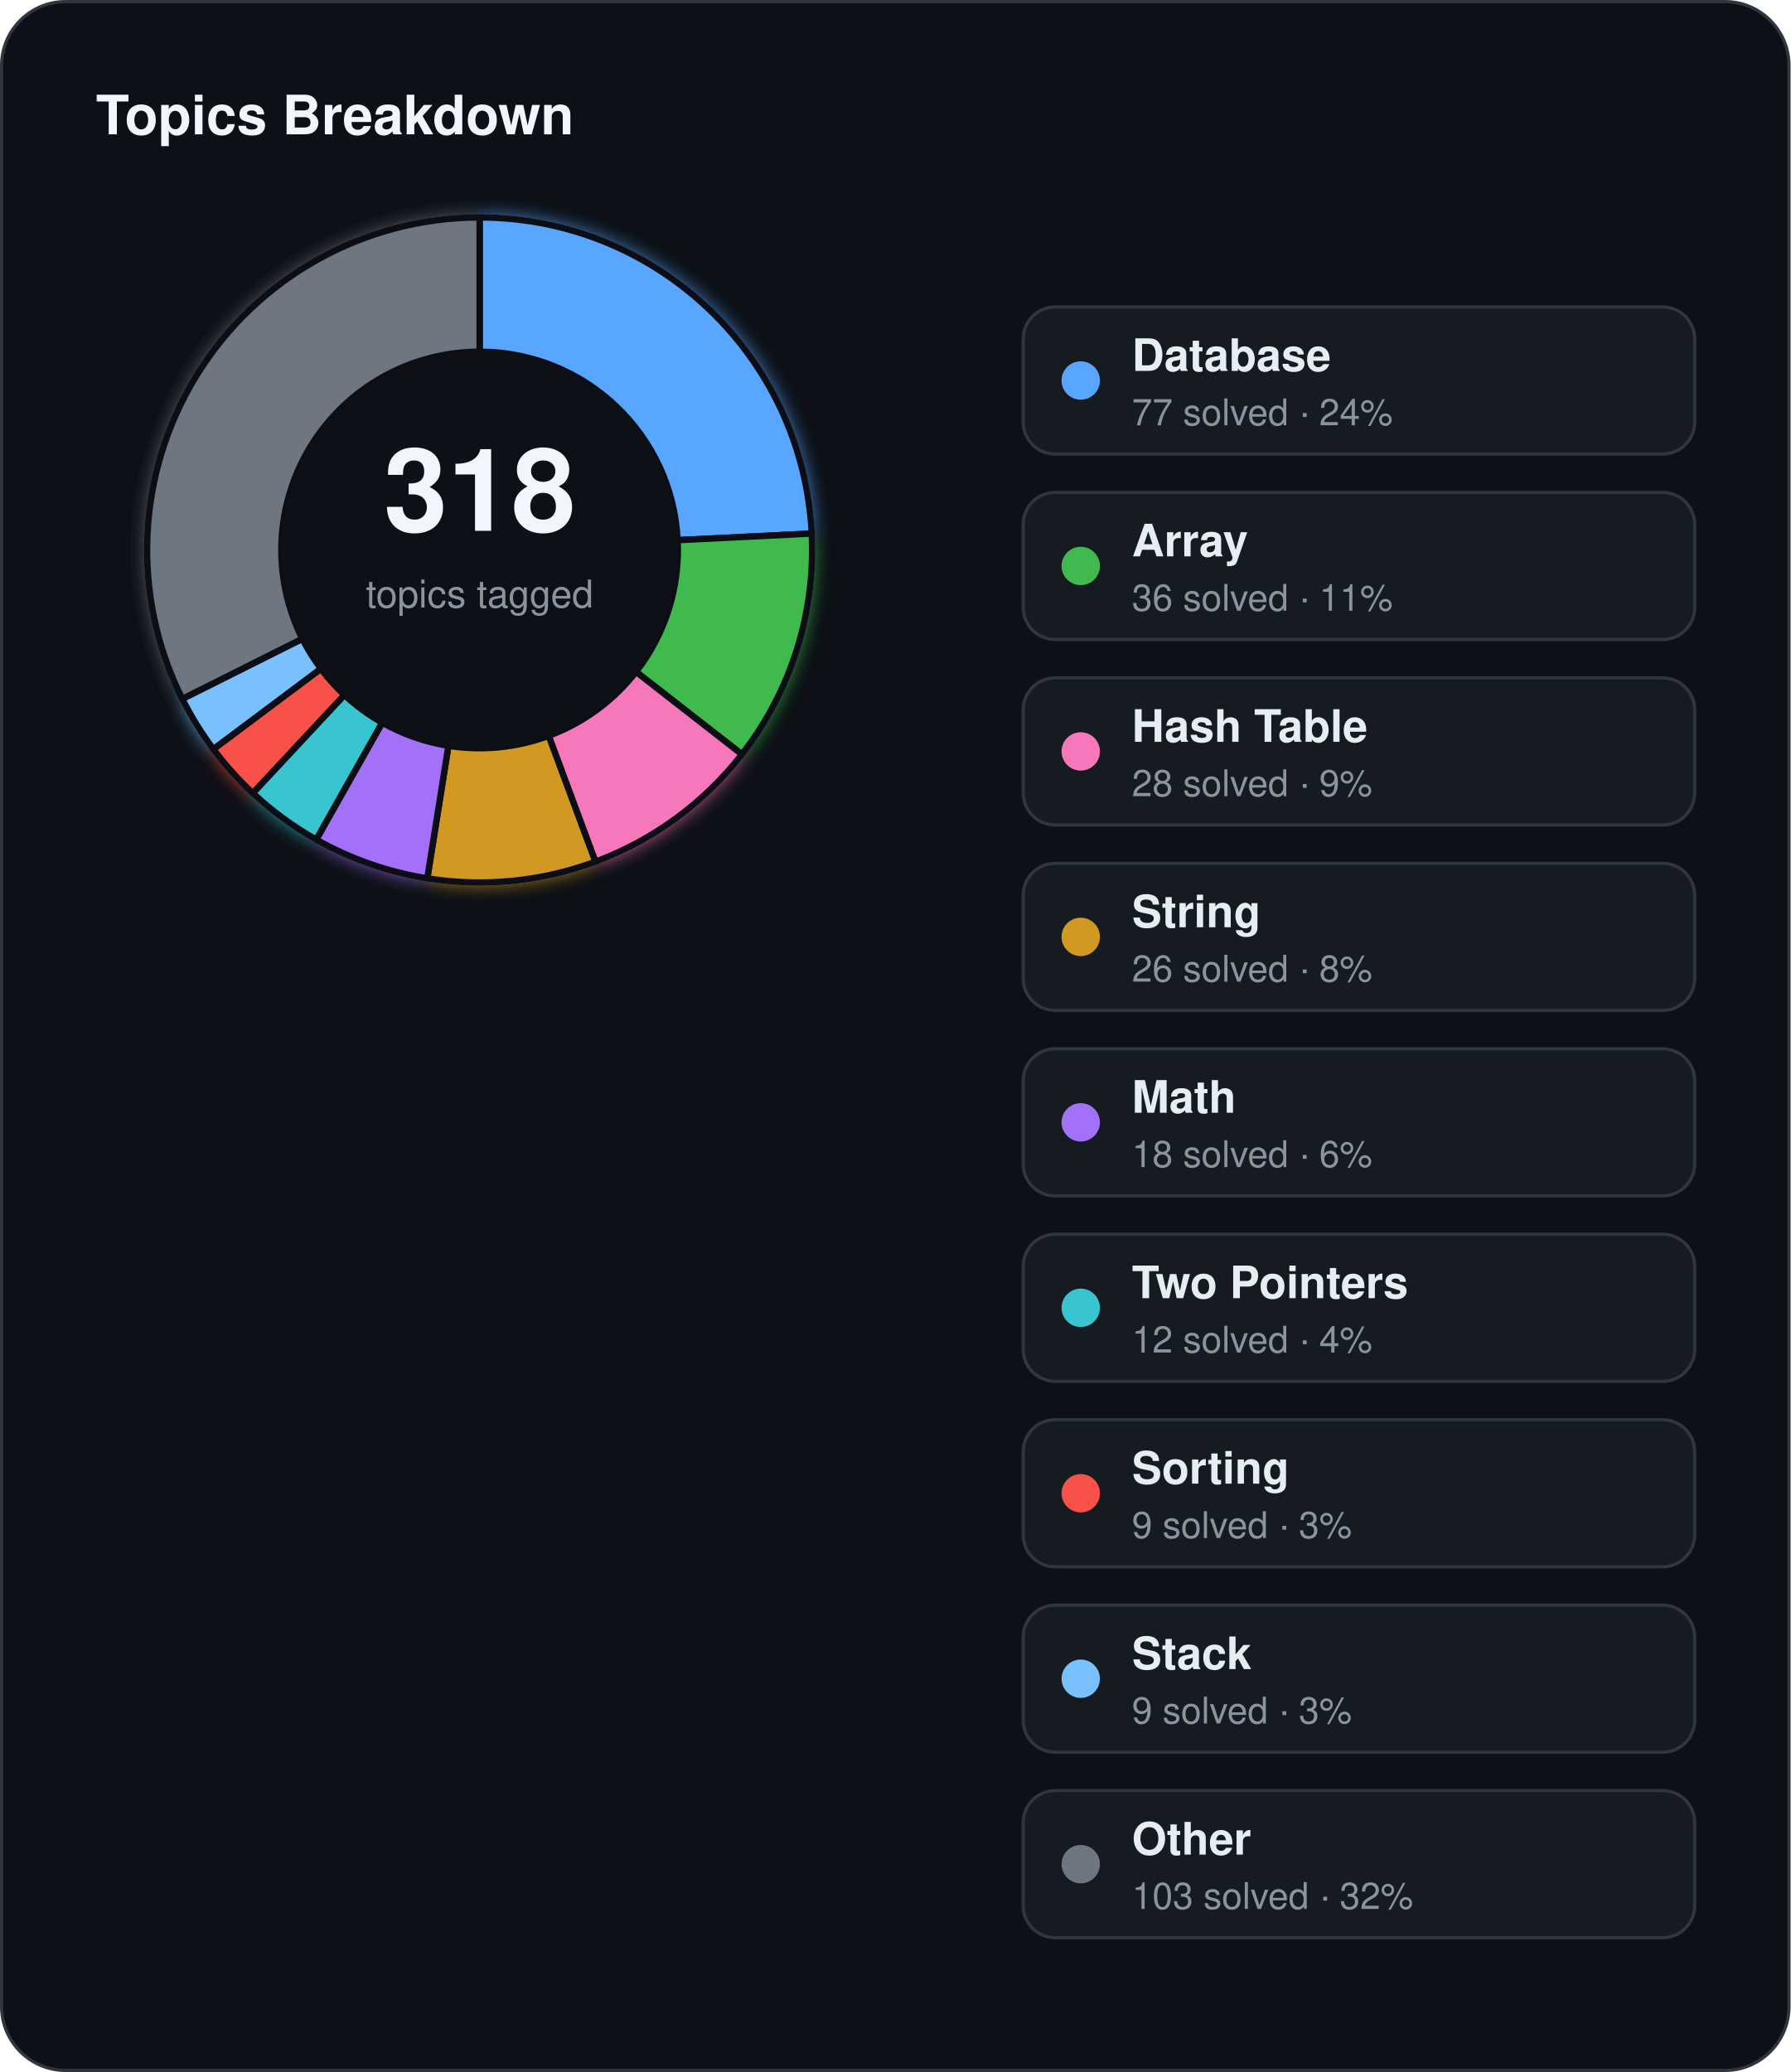
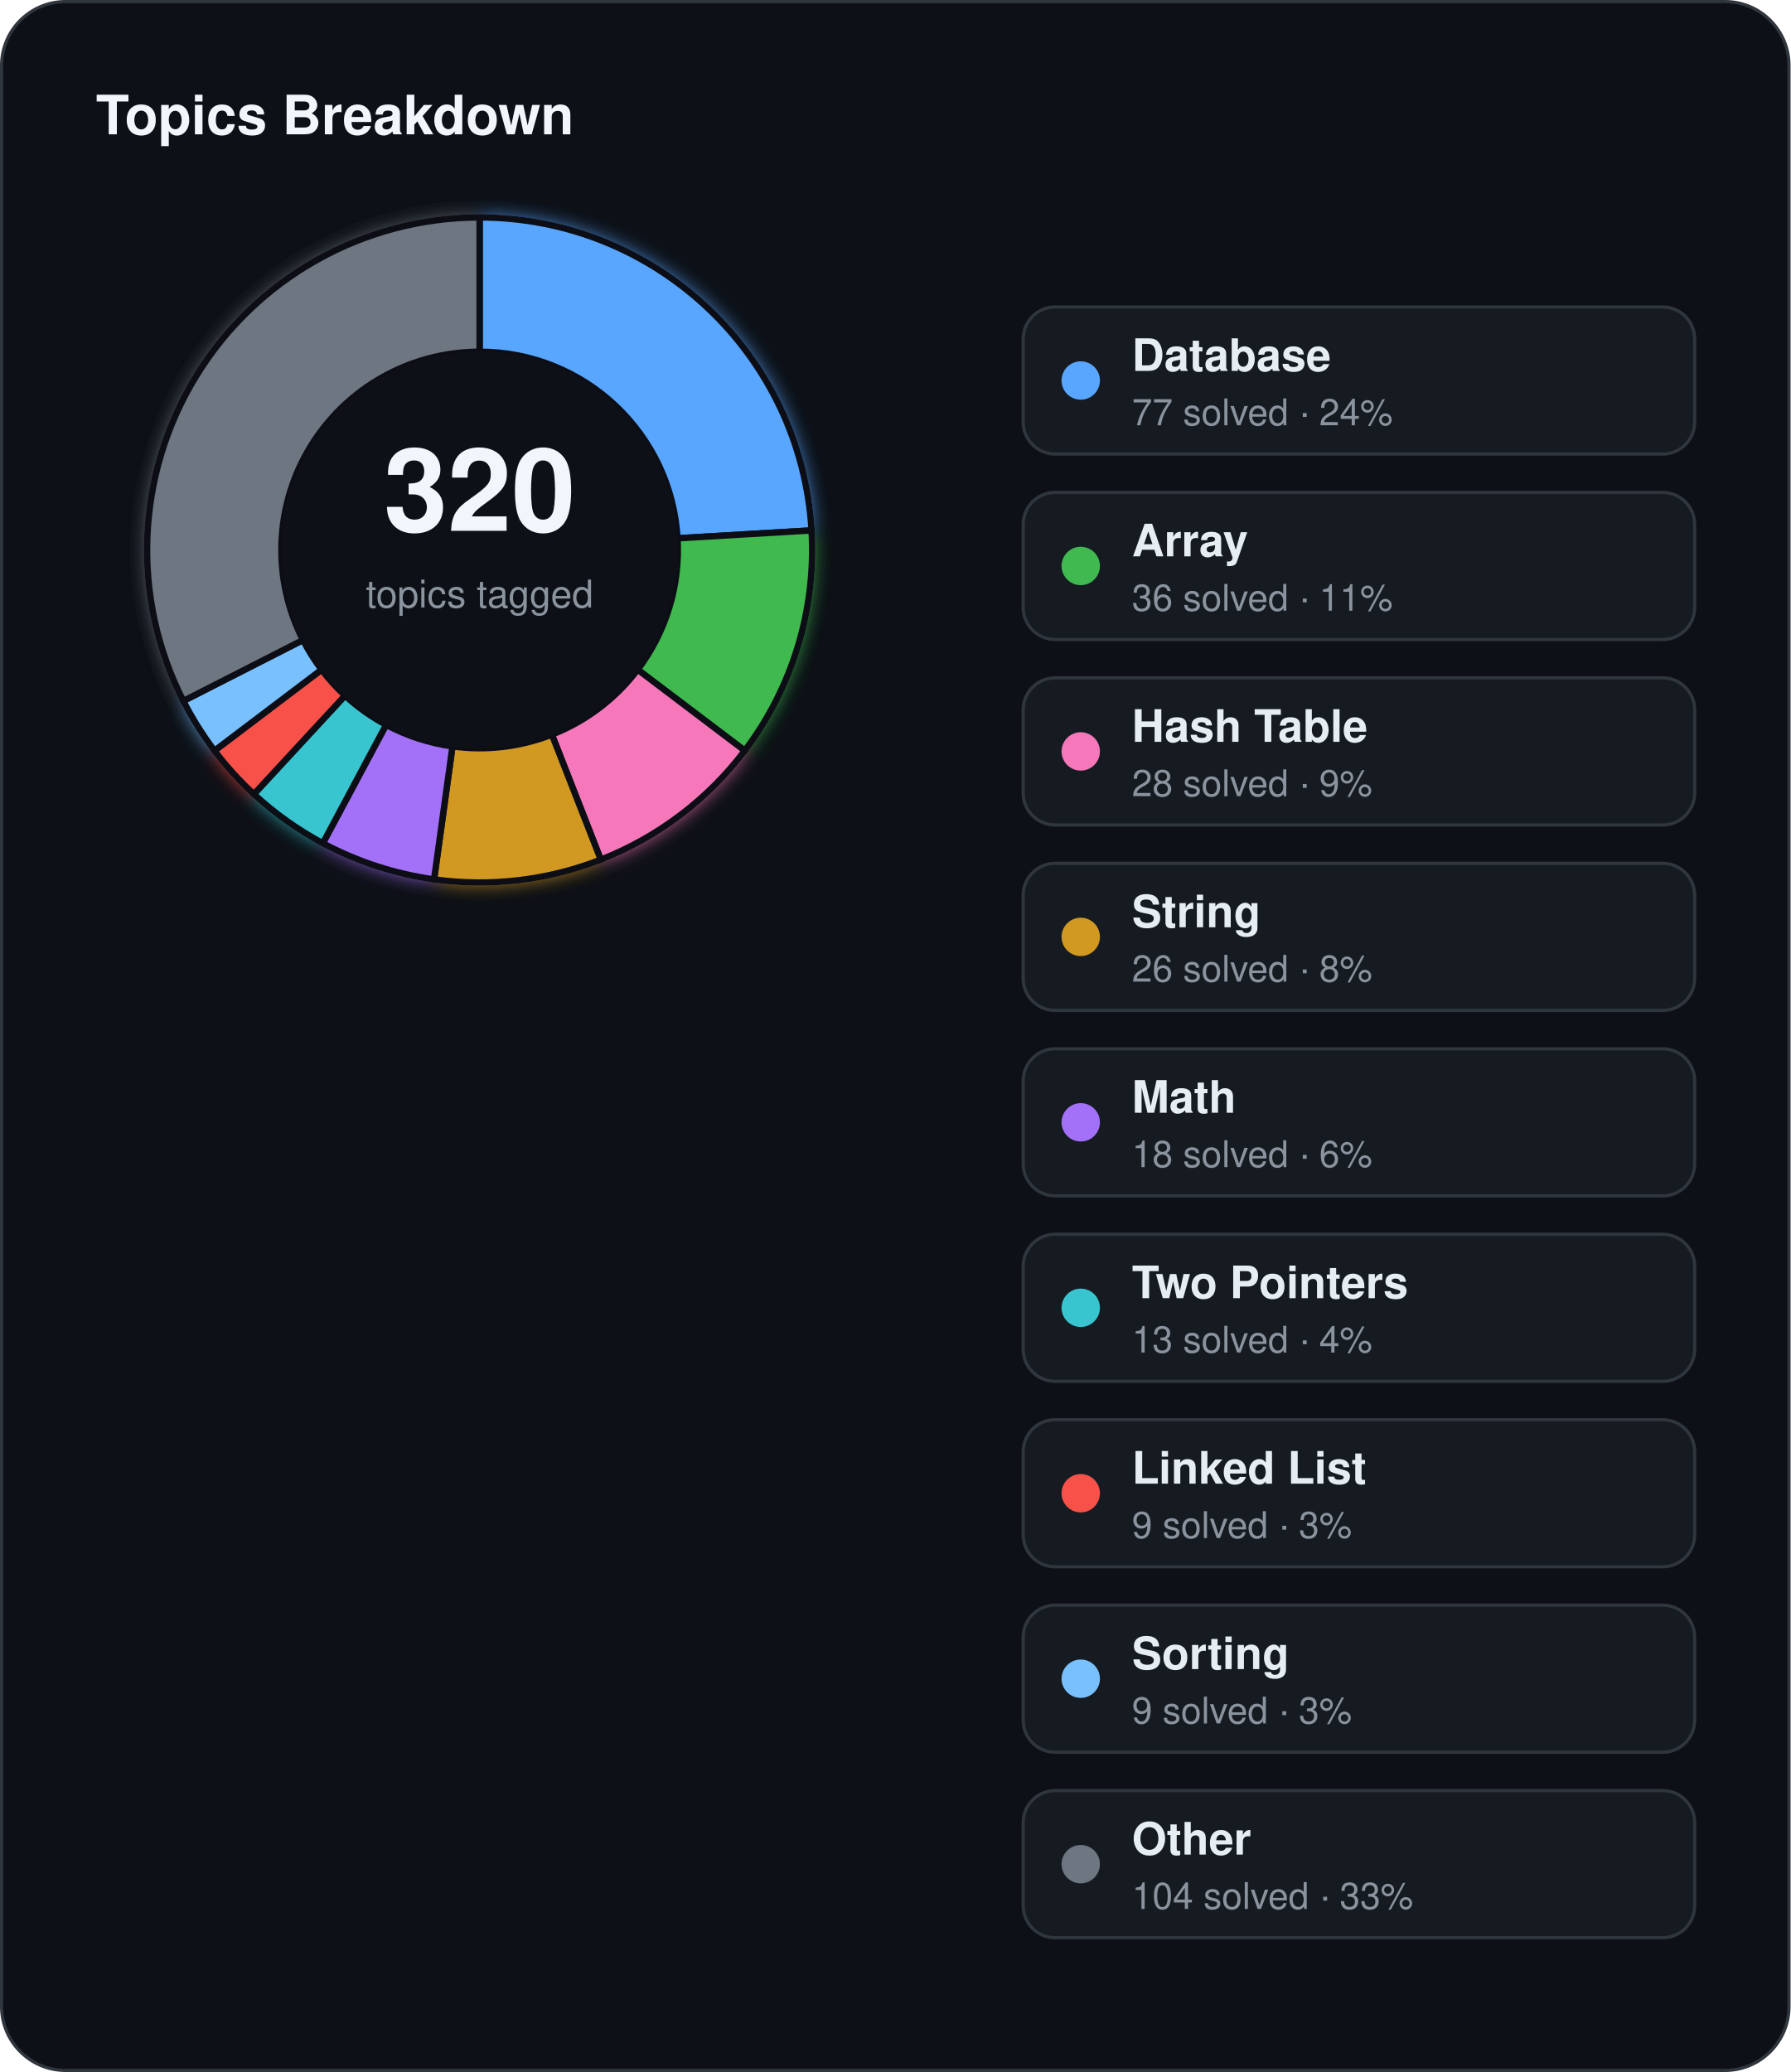
<svg xmlns="http://www.w3.org/2000/svg" width="560" height="648" viewBox="0 0 560 648">
  <defs>
    <filter id="topics-glow" x="-60%" y="-60%" width="220%" height="220%">
      <feGaussianBlur stdDeviation="3" result="blur" />
      <feMerge>
        <feMergeNode in="blur" />
        <feMergeNode in="SourceGraphic" />
      </feMerge>
    </filter>
  </defs>
  <rect x="0.5" y="0.5" width="559" height="647" rx="20" fill="#0d1117" stroke="#30363d" stroke-width="1" />
  <text x="30" y="42" fill="#f0f6fc" font-family="Segoe UI, Helvetica, Arial, sans-serif" font-size="17" font-weight="700">Topics Breakdown</text>
  <g filter="url(#topics-glow)">
-     <path d="M 150.00,68.00 A 104,104 0 0 1 253.87,166.86 L 211.92,168.94 A 62,62 0 0 0 150.00,110.00 Z" fill="#58a6ff" stroke="#0d1117" stroke-width="2" />
-     <path d="M 253.87,166.86 A 104,104 0 0 1 232.04,235.92 L 198.91,210.11 A 62,62 0 0 0 211.92,168.94 Z" fill="#3fb950" stroke="#0d1117" stroke-width="2" />
-     <path d="M 232.04,235.92 A 104,104 0 0 1 186.21,269.49 L 171.59,230.12 A 62,62 0 0 0 198.91,210.11 Z" fill="#f778ba" stroke="#0d1117" stroke-width="2" />
-     <path d="M 186.21,269.49 A 104,104 0 0 1 133.63,274.70 L 140.24,233.23 A 62,62 0 0 0 171.59,230.12 Z" fill="#d29922" stroke="#0d1117" stroke-width="2" />
-     <path d="M 133.63,274.70 A 104,104 0 0 1 98.89,262.58 L 119.53,226.00 A 62,62 0 0 0 140.24,233.23 Z" fill="#a371f7" stroke="#0d1117" stroke-width="2" />
-     <path d="M 98.89,262.58 A 104,104 0 0 1 79.05,248.04 L 107.70,217.33 A 62,62 0 0 0 119.53,226.00 Z" fill="#39c5cf" stroke="#0d1117" stroke-width="2" />
-     <path d="M 79.05,248.04 A 104,104 0 0 1 66.72,234.29 L 100.35,209.13 A 62,62 0 0 0 107.70,217.33 Z" fill="#f85149" stroke="#0d1117" stroke-width="2" />
-     <path d="M 66.72,234.29 A 104,104 0 0 1 57.01,218.57 L 94.56,199.76 A 62,62 0 0 0 100.35,209.13 Z" fill="#79c0ff" stroke="#0d1117" stroke-width="2" />
-     <path d="M 57.01,218.57 A 104,104 0 0 1 150.00,68.00 L 150.00,110.00 A 62,62 0 0 0 94.56,199.76 Z" fill="#6e7681" stroke="#0d1117" stroke-width="2" />
+     <path d="M 150.00,68.00 A 104,104 0 0 1 253.82,165.88 L 211.89,168.35 A 62,62 0 0 0 150.00,110.00 Z" fill="#58a6ff" stroke="#0d1117" stroke-width="2" />
+     <path d="M 253.82,165.88 A 104,104 0 0 1 232.92,234.77 L 199.43,209.42 A 62,62 0 0 0 211.89,168.35 Z" fill="#3fb950" stroke="#0d1117" stroke-width="2" />
+     <path d="M 232.92,234.77 A 104,104 0 0 1 187.90,268.85 L 172.60,229.74 A 62,62 0 0 0 199.43,209.42 Z" fill="#f778ba" stroke="#0d1117" stroke-width="2" />
+     <path d="M 187.90,268.85 A 104,104 0 0 1 135.75,275.02 L 141.51,233.42 A 62,62 0 0 0 172.60,229.74 Z" fill="#d29922" stroke="#0d1117" stroke-width="2" />
+     <path d="M 135.75,275.02 A 104,104 0 0 1 100.97,263.72 L 120.77,226.68 A 62,62 0 0 0 141.51,233.42 Z" fill="#a371f7" stroke="#0d1117" stroke-width="2" />
+     <path d="M 100.97,263.72 A 104,104 0 0 1 79.40,248.37 L 107.91,217.53 A 62,62 0 0 0 120.77,226.68 Z" fill="#39c5cf" stroke="#0d1117" stroke-width="2" />
+     <path d="M 79.40,248.37 A 104,104 0 0 1 67.08,234.77 L 100.57,209.42 A 62,62 0 0 0 107.91,217.53 Z" fill="#f85149" stroke="#0d1117" stroke-width="2" />
+     <path d="M 67.08,234.77 A 104,104 0 0 1 57.34,219.22 L 94.76,200.15 A 62,62 0 0 0 100.57,209.42 Z" fill="#79c0ff" stroke="#0d1117" stroke-width="2" />
+     <path d="M 57.34,219.22 A 104,104 0 0 1 150.00,68.00 L 150.00,110.00 A 62,62 0 0 0 94.76,200.15 Z" fill="#6e7681" stroke="#0d1117" stroke-width="2" />
  </g>
  <circle cx="150" cy="172" r="62" fill="#0d1117" />
-   <text x="150" y="166" text-anchor="middle" fill="#f0f6fc" font-family="Segoe UI, Helvetica, Arial, sans-serif" font-size="36" font-weight="700">318</text>
+   <text x="150" y="166" text-anchor="middle" fill="#f0f6fc" font-family="Segoe UI, Helvetica, Arial, sans-serif" font-size="36" font-weight="700">320</text>
  <text x="150" y="190" text-anchor="middle" fill="#8b949e" font-family="Segoe UI, Helvetica, Arial, sans-serif" font-size="12">topics tagged</text>
  <rect x="320" y="96" width="210" height="46" rx="10" fill="#161b22" stroke="#30363d" stroke-width="1" />
  <circle cx="338" cy="119" r="6" fill="#58a6ff" />
  <text x="354" y="116" fill="#e6edf3" font-family="Segoe UI, Helvetica, Arial, sans-serif" font-size="14" font-weight="600">Database</text>
  <text x="354" y="133" fill="#8b949e" font-family="Segoe UI, Helvetica, Arial, sans-serif" font-size="11.5">77 solved · 24%</text>
  <rect x="320" y="154" width="210" height="46" rx="10" fill="#161b22" stroke="#30363d" stroke-width="1" />
  <circle cx="338" cy="177" r="6" fill="#3fb950" />
  <text x="354" y="174" fill="#e6edf3" font-family="Segoe UI, Helvetica, Arial, sans-serif" font-size="14" font-weight="600">Array</text>
  <text x="354" y="191" fill="#8b949e" font-family="Segoe UI, Helvetica, Arial, sans-serif" font-size="11.5">36 solved · 11%</text>
  <rect x="320" y="212" width="210" height="46" rx="10" fill="#161b22" stroke="#30363d" stroke-width="1" />
  <circle cx="338" cy="235" r="6" fill="#f778ba" />
  <text x="354" y="232" fill="#e6edf3" font-family="Segoe UI, Helvetica, Arial, sans-serif" font-size="14" font-weight="600">Hash Table</text>
  <text x="354" y="249" fill="#8b949e" font-family="Segoe UI, Helvetica, Arial, sans-serif" font-size="11.5">28 solved · 9%</text>
  <rect x="320" y="270" width="210" height="46" rx="10" fill="#161b22" stroke="#30363d" stroke-width="1" />
  <circle cx="338" cy="293" r="6" fill="#d29922" />
  <text x="354" y="290" fill="#e6edf3" font-family="Segoe UI, Helvetica, Arial, sans-serif" font-size="14" font-weight="600">String</text>
  <text x="354" y="307" fill="#8b949e" font-family="Segoe UI, Helvetica, Arial, sans-serif" font-size="11.5">26 solved · 8%</text>
  <rect x="320" y="328" width="210" height="46" rx="10" fill="#161b22" stroke="#30363d" stroke-width="1" />
  <circle cx="338" cy="351" r="6" fill="#a371f7" />
  <text x="354" y="348" fill="#e6edf3" font-family="Segoe UI, Helvetica, Arial, sans-serif" font-size="14" font-weight="600">Math</text>
  <text x="354" y="365" fill="#8b949e" font-family="Segoe UI, Helvetica, Arial, sans-serif" font-size="11.5">18 solved · 6%</text>
  <rect x="320" y="386" width="210" height="46" rx="10" fill="#161b22" stroke="#30363d" stroke-width="1" />
  <circle cx="338" cy="409" r="6" fill="#39c5cf" />
  <text x="354" y="406" fill="#e6edf3" font-family="Segoe UI, Helvetica, Arial, sans-serif" font-size="14" font-weight="600">Two Pointers</text>
-   <text x="354" y="423" fill="#8b949e" font-family="Segoe UI, Helvetica, Arial, sans-serif" font-size="11.5">12 solved · 4%</text>
+   <text x="354" y="423" fill="#8b949e" font-family="Segoe UI, Helvetica, Arial, sans-serif" font-size="11.5">13 solved · 4%</text>
  <rect x="320" y="444" width="210" height="46" rx="10" fill="#161b22" stroke="#30363d" stroke-width="1" />
  <circle cx="338" cy="467" r="6" fill="#f85149" />
-   <text x="354" y="464" fill="#e6edf3" font-family="Segoe UI, Helvetica, Arial, sans-serif" font-size="14" font-weight="600">Sorting</text>
+   <text x="354" y="464" fill="#e6edf3" font-family="Segoe UI, Helvetica, Arial, sans-serif" font-size="14" font-weight="600">Linked List</text>
  <text x="354" y="481" fill="#8b949e" font-family="Segoe UI, Helvetica, Arial, sans-serif" font-size="11.5">9 solved · 3%</text>
  <rect x="320" y="502" width="210" height="46" rx="10" fill="#161b22" stroke="#30363d" stroke-width="1" />
  <circle cx="338" cy="525" r="6" fill="#79c0ff" />
-   <text x="354" y="522" fill="#e6edf3" font-family="Segoe UI, Helvetica, Arial, sans-serif" font-size="14" font-weight="600">Stack</text>
+   <text x="354" y="522" fill="#e6edf3" font-family="Segoe UI, Helvetica, Arial, sans-serif" font-size="14" font-weight="600">Sorting</text>
  <text x="354" y="539" fill="#8b949e" font-family="Segoe UI, Helvetica, Arial, sans-serif" font-size="11.5">9 solved · 3%</text>
  <rect x="320" y="560" width="210" height="46" rx="10" fill="#161b22" stroke="#30363d" stroke-width="1" />
  <circle cx="338" cy="583" r="6" fill="#6e7681" />
  <text x="354" y="580" fill="#e6edf3" font-family="Segoe UI, Helvetica, Arial, sans-serif" font-size="14" font-weight="600">Other</text>
-   <text x="354" y="597" fill="#8b949e" font-family="Segoe UI, Helvetica, Arial, sans-serif" font-size="11.5">103 solved · 32%</text>
+   <text x="354" y="597" fill="#8b949e" font-family="Segoe UI, Helvetica, Arial, sans-serif" font-size="11.5">104 solved · 33%</text>
</svg>
